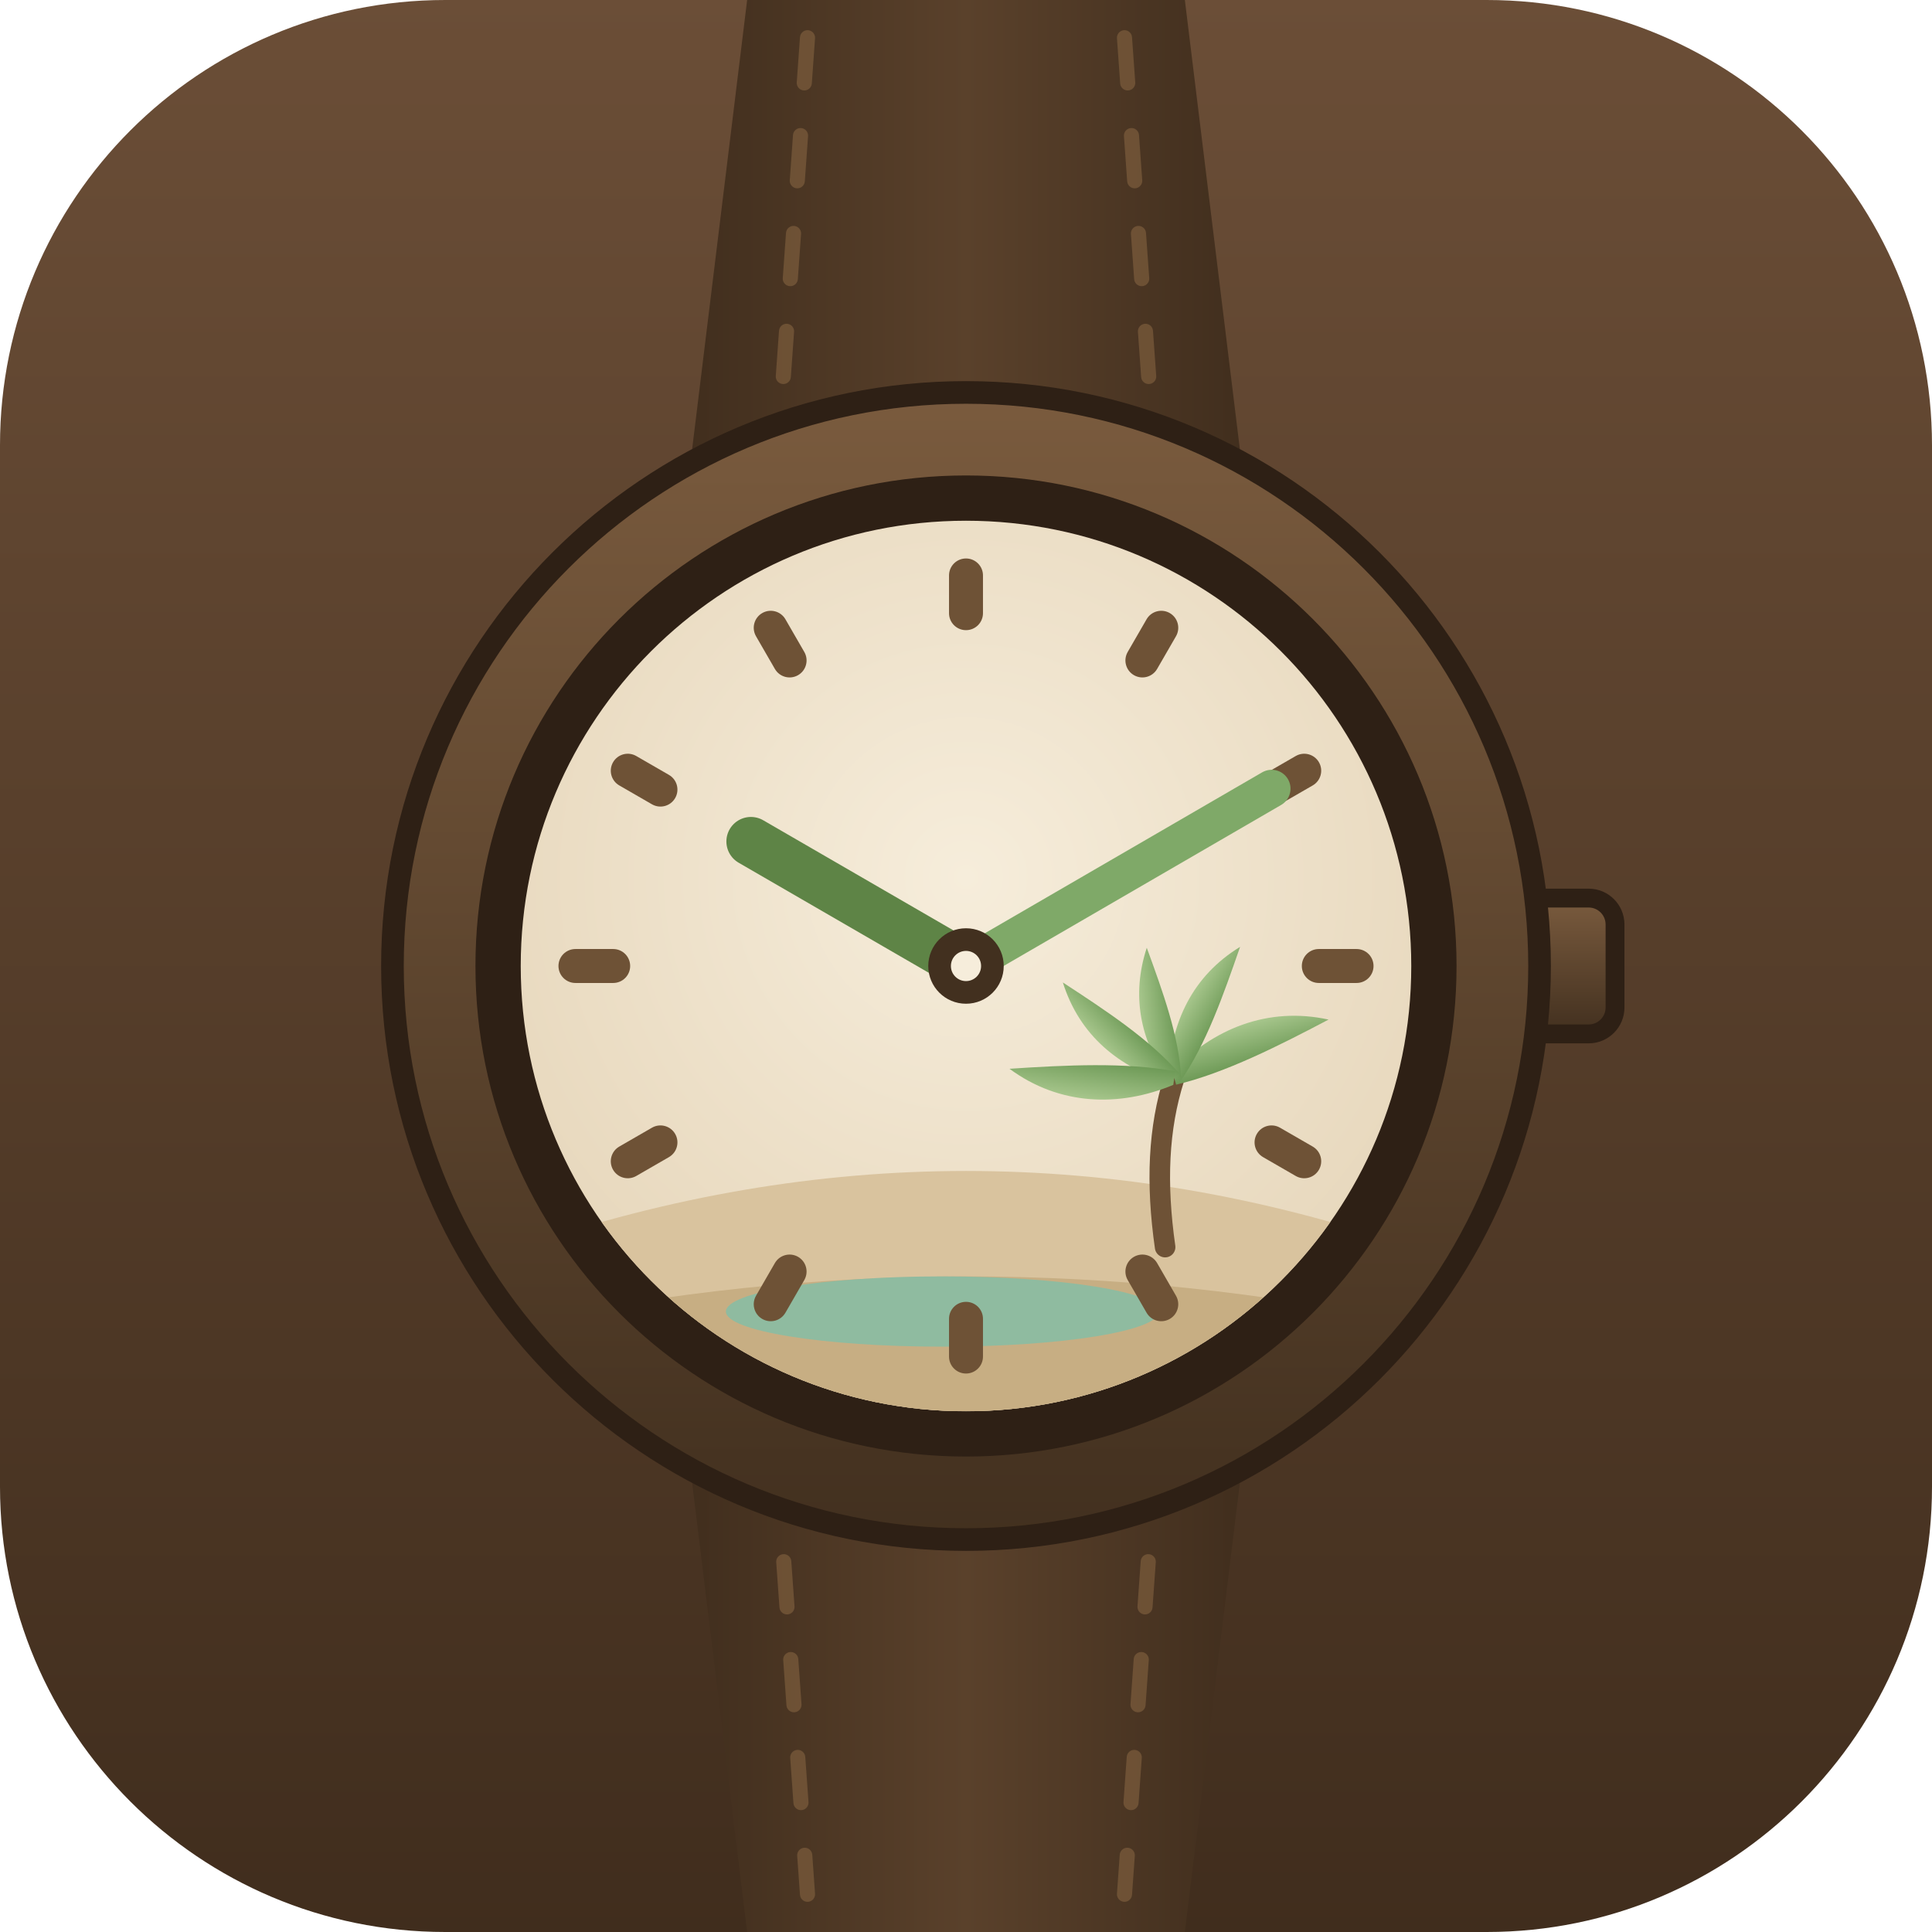
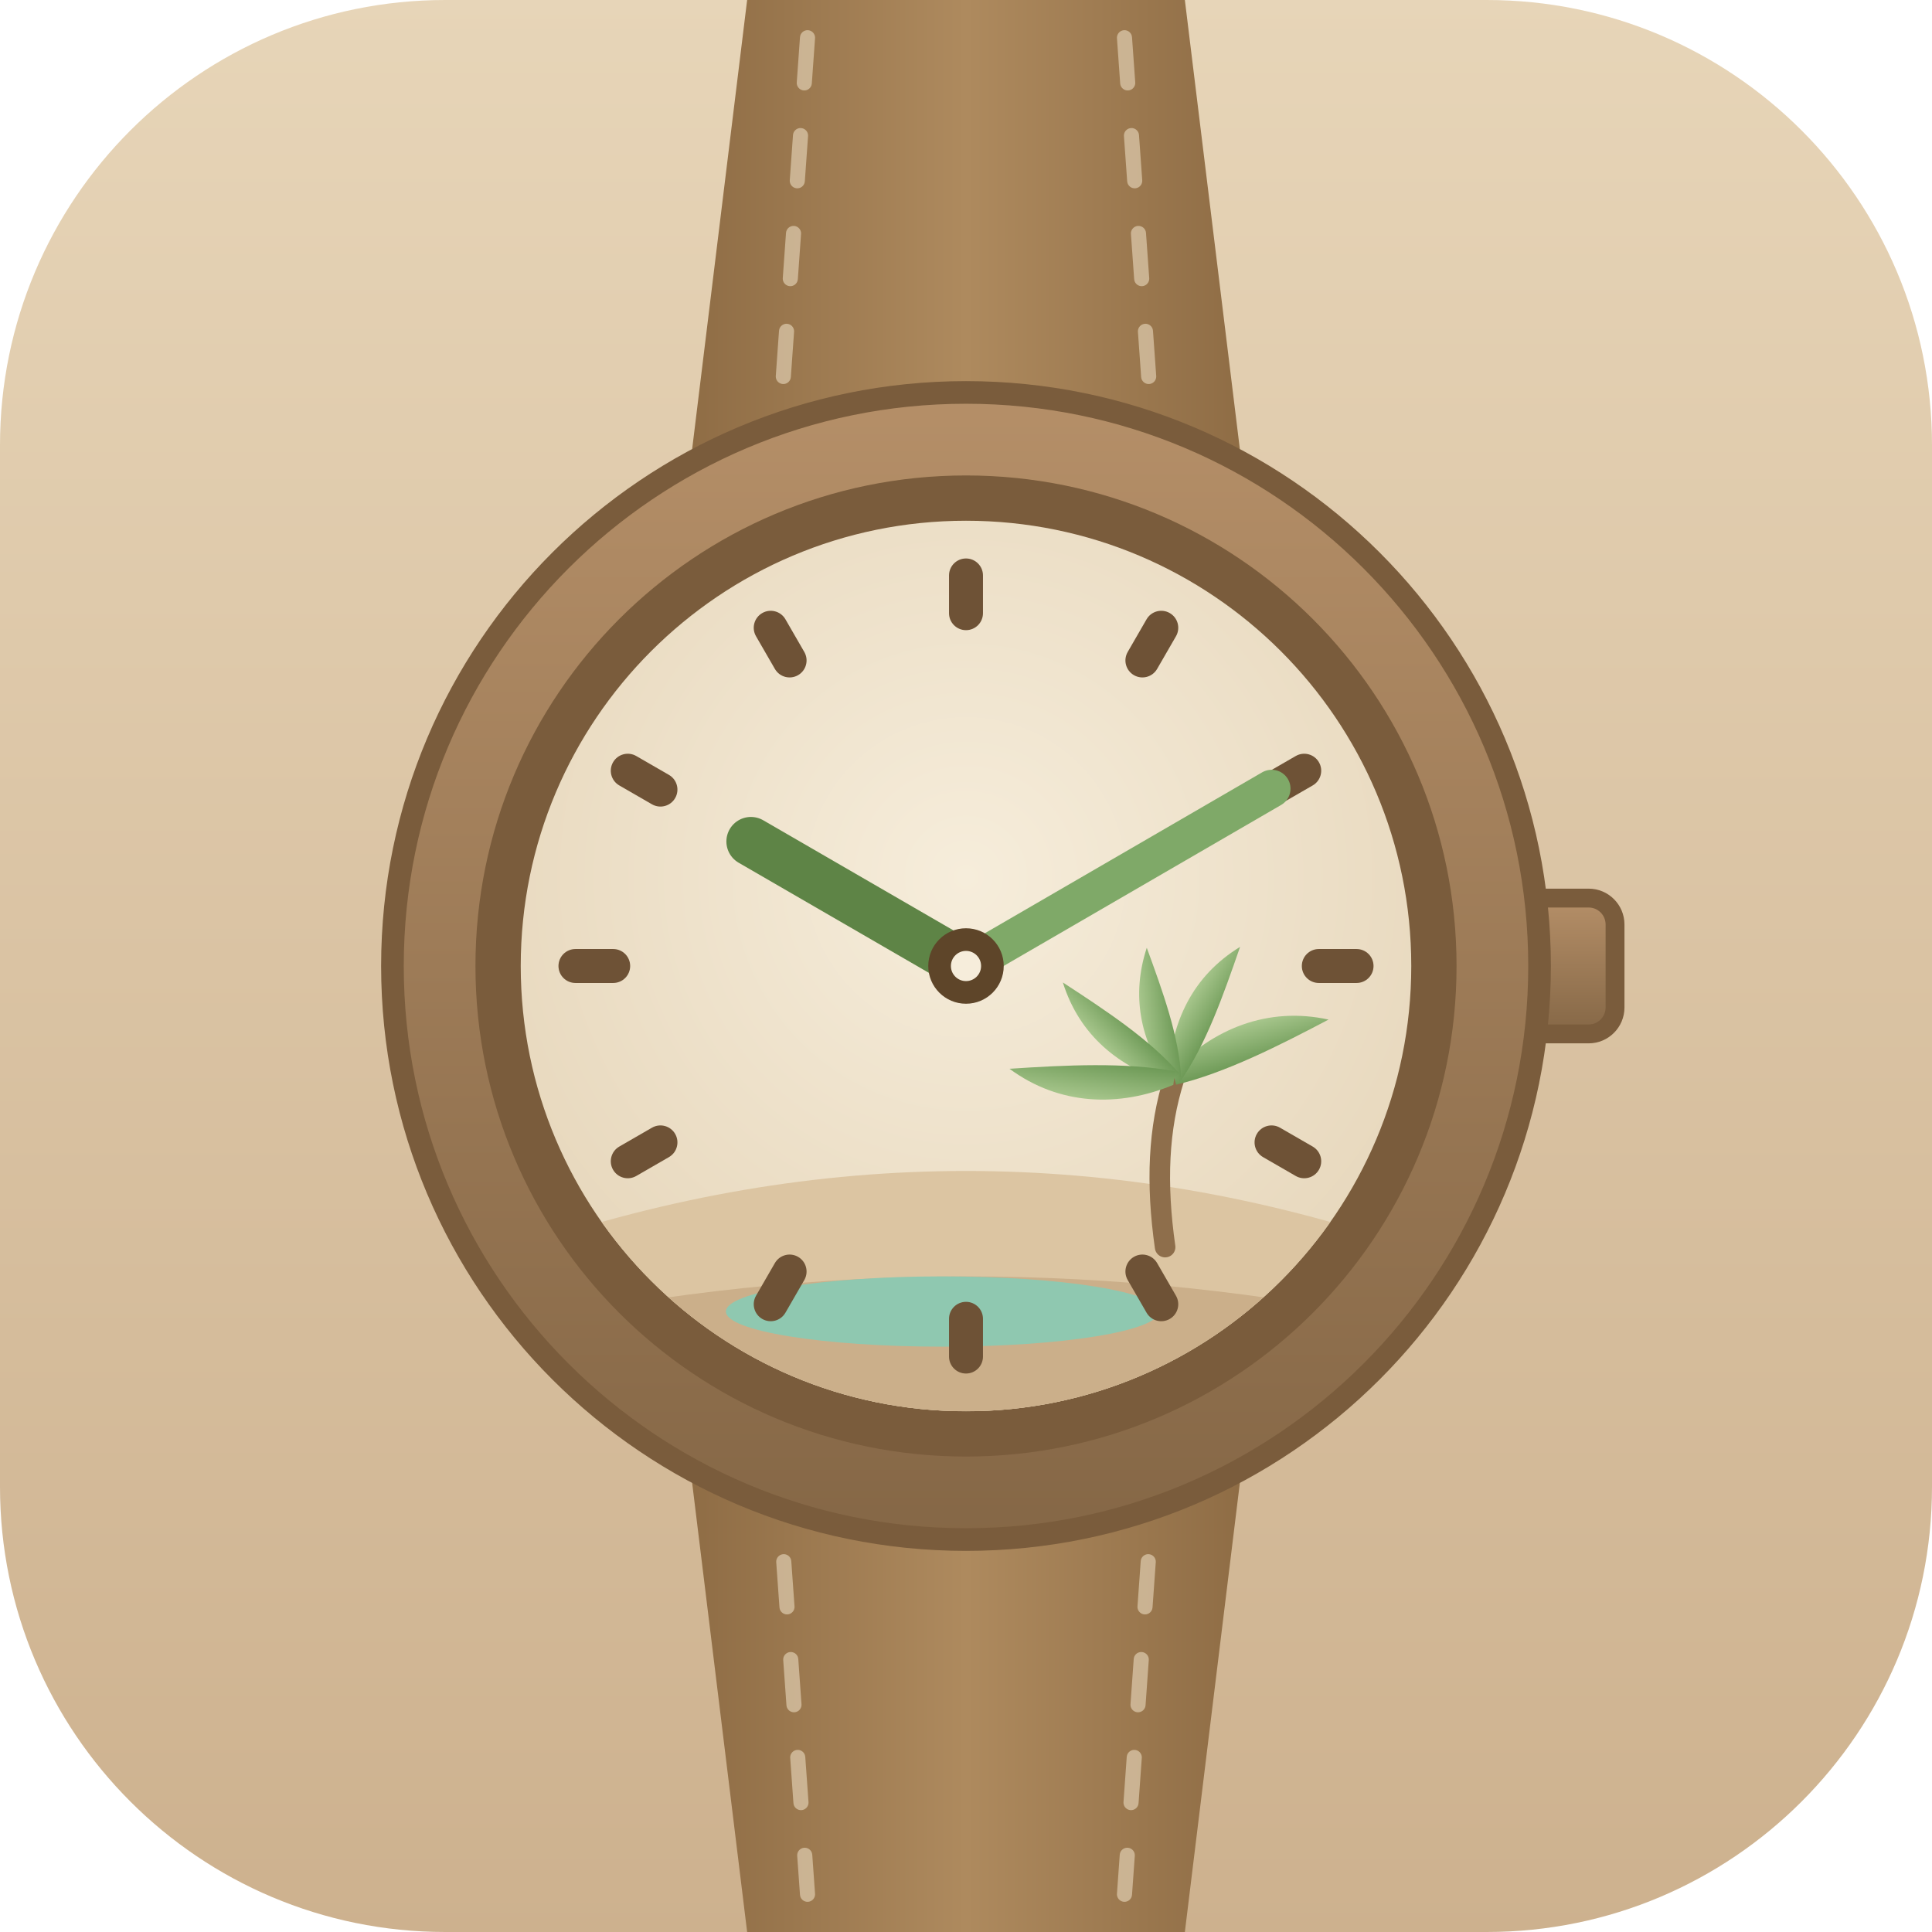
<svg xmlns="http://www.w3.org/2000/svg" viewBox="0 0 512 512" role="img" aria-label="Dubai Watch Exchange icon — a wristwatch with a desert oasis on the dial">
  <defs>
    <linearGradient id="bg" x1="0" y1="0" x2="0" y2="1">
-       <stop offset="0" stop-color="#6B4E37" />
-       <stop offset="1" stop-color="#402D1D" />
+       <stop offset="0" stop-color="#E7D5B8" />
+       <stop offset="1" stop-color="#CDB18E" />
    </linearGradient>
    <linearGradient id="ring" x1="0" y1="0" x2="0" y2="1">
-       <stop offset="0" stop-color="#7A5B3E" />
-       <stop offset="1" stop-color="#42301F" />
+       <stop offset="0" stop-color="#B58F68" />
+       <stop offset="1" stop-color="#856746" />
    </linearGradient>
    <linearGradient id="strap" x1="0" y1="0" x2="1" y2="0">
-       <stop offset="0" stop-color="#3E2C1C" />
-       <stop offset="0.5" stop-color="#5A412B" />
-       <stop offset="1" stop-color="#3E2C1C" />
+       <stop offset="0" stop-color="#8B6942" />
+       <stop offset="0.5" stop-color="#AE8A5E" />
+       <stop offset="1" stop-color="#8B6942" />
    </linearGradient>
    <radialGradient id="dial" cx="50%" cy="40%" r="72%">
      <stop offset="0" stop-color="#F6EDDB" />
      <stop offset="1" stop-color="#E4D3B6" />
    </radialGradient>
    <linearGradient id="frond" x1="0" y1="0" x2="0" y2="1">
      <stop offset="0" stop-color="#A7C68C" />
      <stop offset="1" stop-color="#6E9A57" />
    </linearGradient>
    <clipPath id="dialClip">
      <circle cx="256" cy="256" r="118" />
    </clipPath>
  </defs>
  <rect width="512" height="512" rx="118" fill="url(#bg)" />
  <g fill="url(#strap)">
    <path d="M198,0 L314,0 L338,196 L174,196 Z" />
    <path d="M174,316 L338,316 L314,512 L198,512 Z" />
  </g>
-   <g stroke="#8A6844" stroke-width="4" stroke-linecap="round" stroke-dasharray="12 14" opacity="0.55">
+   <g stroke="#F2E4CA" stroke-width="4" stroke-linecap="round" stroke-dasharray="12 14" opacity="0.55">
    <line x1="214" y1="10" x2="204" y2="150" />
    <line x1="298" y1="10" x2="308" y2="150" />
    <line x1="204" y1="362" x2="214" y2="502" />
    <line x1="308" y1="362" x2="298" y2="502" />
  </g>
-   <rect x="402" y="238" width="26" height="36" rx="7" fill="url(#ring)" stroke="#2E2015" stroke-width="5" />
-   <circle cx="256" cy="256" r="152" fill="url(#ring)" stroke="#2E2015" stroke-width="6" />
-   <circle cx="256" cy="256" r="130" fill="#2E2015" />
+   <rect x="402" y="238" width="26" height="36" rx="7" fill="url(#ring)" stroke="#7A5C3C" stroke-width="5" />
+   <circle cx="256" cy="256" r="152" fill="url(#ring)" stroke="#7A5C3C" stroke-width="6" />
+   <circle cx="256" cy="256" r="130" fill="#7A5C3C" />
  <circle cx="256" cy="256" r="118" fill="url(#dial)" />
  <g clip-path="url(#dialClip)">
    <g transform="translate(256,256) scale(0.776) translate(-256,-256)">
-       <path d="M104,352 Q256,300 408,352 L408,408 L104,408 Z" fill="#D9C39E" />
-       <path d="M104,378 Q256,346 408,378 L408,408 L104,408 Z" fill="#C7AE83" />
-       <ellipse cx="248" cy="374" rx="74" ry="12" fill="#8FBBA0" />
+       <path d="M104,352 Q256,300 408,352 L408,408 L104,408 Z" fill="#DCC5A2" />
+       <path d="M104,378 Q256,346 408,378 L408,408 L104,408 Z" fill="#CBAF8A" />
+       <ellipse cx="248" cy="374" rx="74" ry="12" fill="#8FC8B0" />
      <g transform="translate(324,352) scale(0.78)">
-         <path d="M0,0 C -4,-28 -3,-52 4,-74" stroke="#6E5236" stroke-width="9" fill="none" stroke-linecap="round" />
+         <path d="M0,0 C -4,-28 -3,-52 4,-74" stroke="#8E6E4B" stroke-width="9" fill="none" stroke-linecap="round" />
        <g transform="translate(4,-74)" fill="url(#frond)">
          <path transform="rotate(-16)" d="M0,-3 C 22,-16 48,-19 72,-6 C 48,-1 22,4 0,3 Z" />
          <path transform="rotate(-58)" d="M0,-3 C 20,-14 42,-17 64,-6 C 42,-1 20,4 0,3 Z" />
          <path transform="rotate(-96)" d="M0,-3 C 18,-13 38,-15 58,-6 C 38,-1 18,4 0,3 Z" />
          <path transform="rotate(-134)" d="M0,-3 C 20,-14 42,-17 64,-6 C 42,-1 20,4 0,3 Z" />
          <path transform="rotate(-172)" d="M0,-3 C 22,-16 48,-19 72,-6 C 48,-1 22,4 0,3 Z" />
        </g>
      </g>
    </g>
  </g>
  <g fill="#6E5236">
    <rect id="tk" x="251.5" y="148" width="9" height="19" rx="4.5" />
    <use href="#tk" transform="rotate(30 256 256)" />
    <use href="#tk" transform="rotate(60 256 256)" />
    <use href="#tk" transform="rotate(90 256 256)" />
    <use href="#tk" transform="rotate(120 256 256)" />
    <use href="#tk" transform="rotate(150 256 256)" />
    <use href="#tk" transform="rotate(180 256 256)" />
    <use href="#tk" transform="rotate(210 256 256)" />
    <use href="#tk" transform="rotate(240 256 256)" />
    <use href="#tk" transform="rotate(270 256 256)" />
    <use href="#tk" transform="rotate(300 256 256)" />
    <use href="#tk" transform="rotate(330 256 256)" />
  </g>
  <g stroke-linecap="round">
    <line x1="256" y1="256" x2="199" y2="223" stroke="#5E8446" stroke-width="13" />
    <line x1="256" y1="256" x2="337" y2="209" stroke="#7FA968" stroke-width="10" />
  </g>
-   <circle cx="256" cy="256" r="10" fill="#42301F" />
+   <circle cx="256" cy="256" r="10" fill="#5E4529" />
  <circle cx="256" cy="256" r="4" fill="#F6EDDB" />
</svg>
